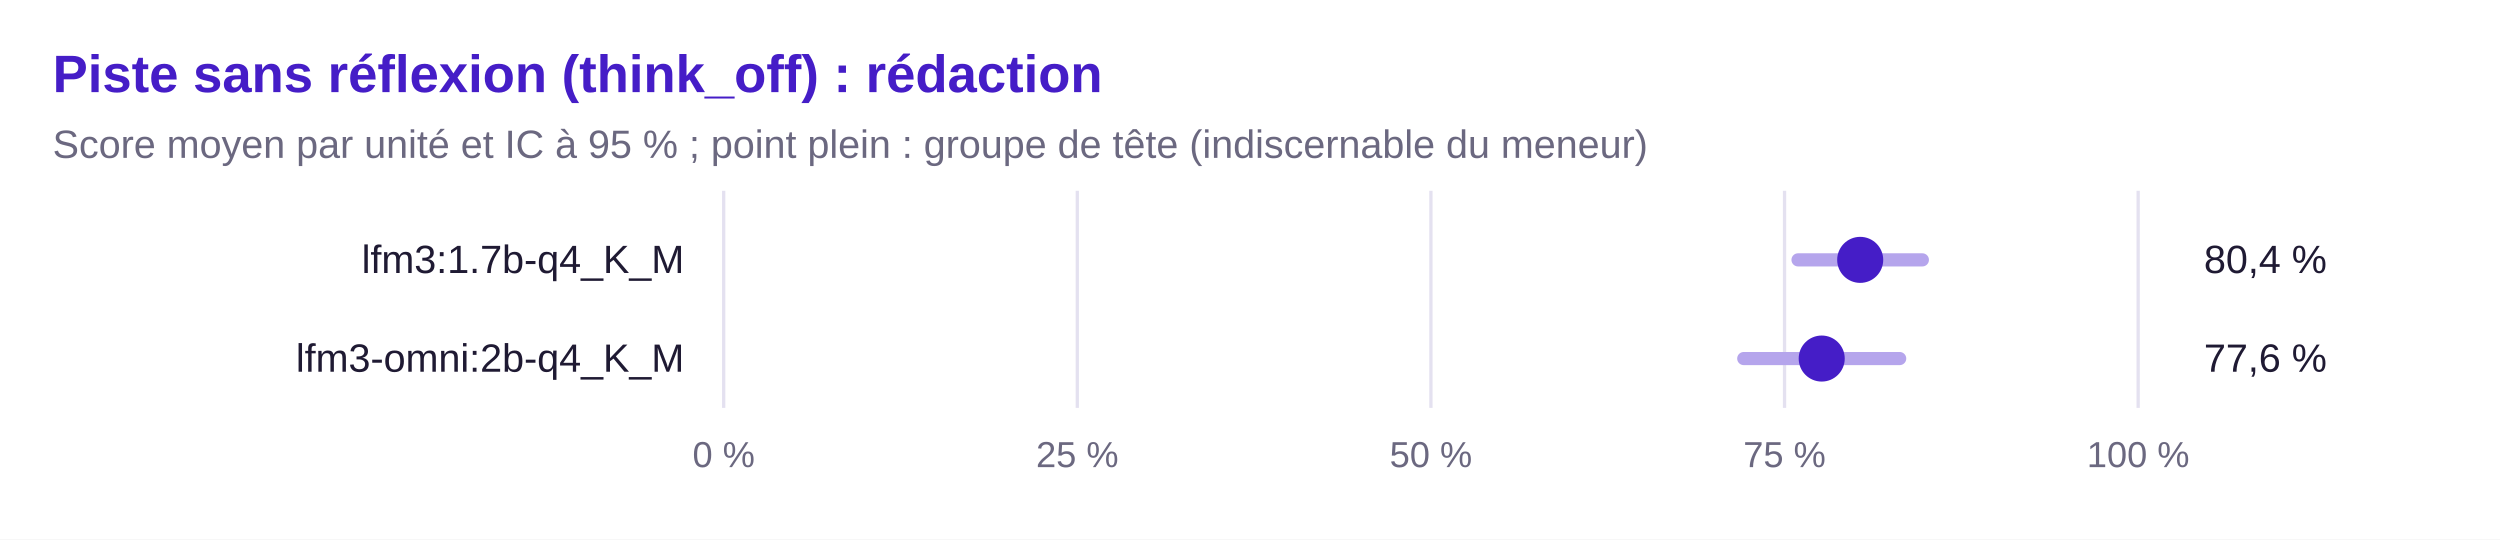
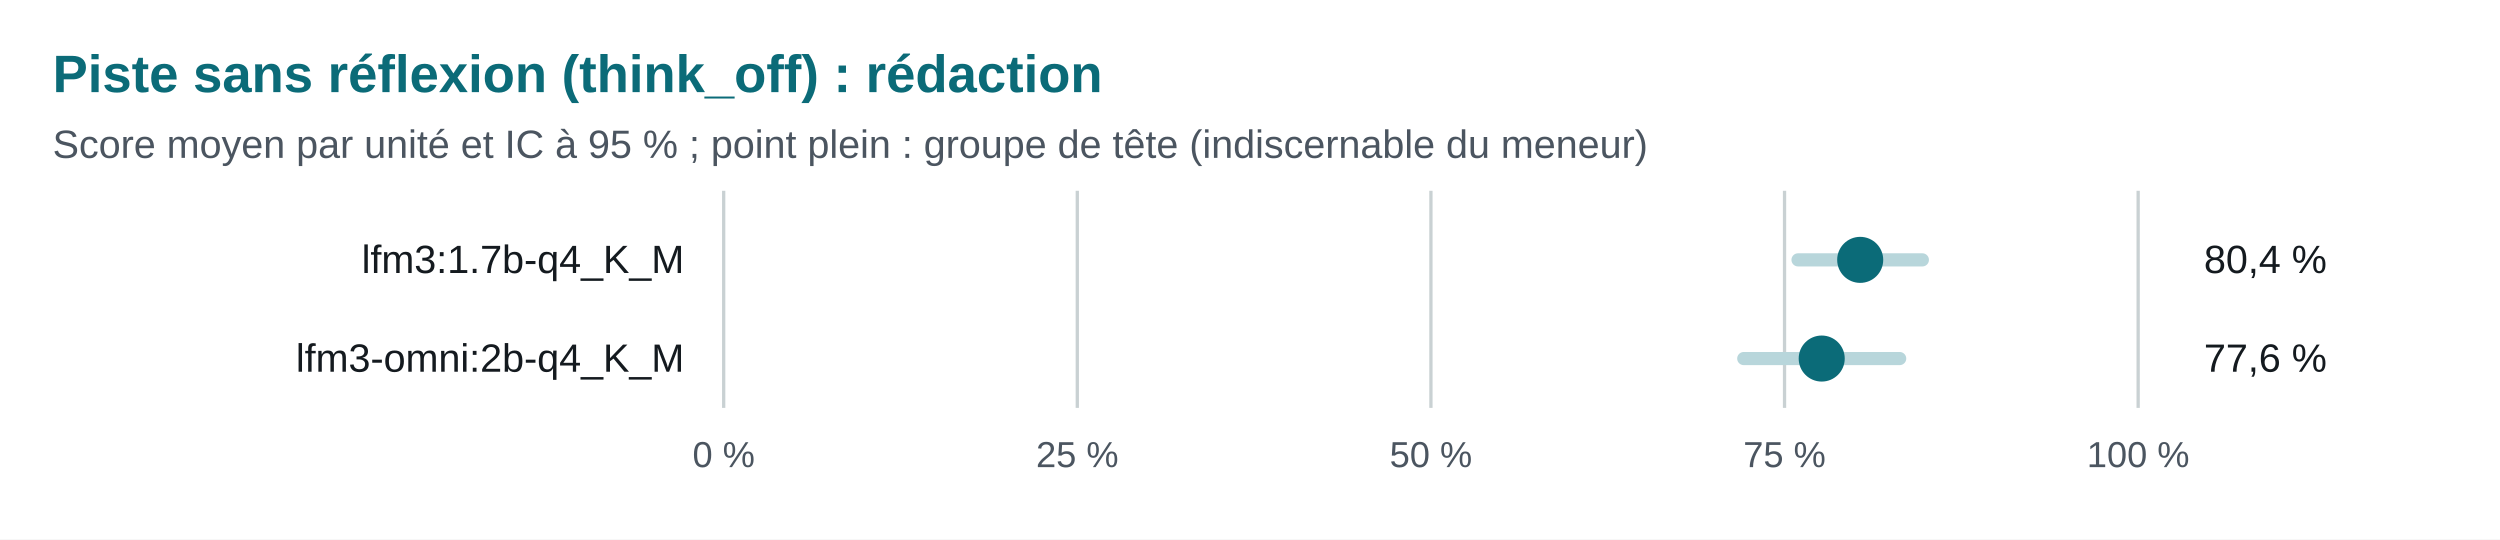
<svg xmlns="http://www.w3.org/2000/svg" width="760" height="164" viewBox="0 0 760 164" role="img" aria-label="Piste sans réflexion (think_off) : rédaction. lfm3:1.7b-q4_K_M : 80,4 % (IC à 95 % de 76,0 % à 84,7 %) ; lfm3-omni:2b-q4_K_M : 77,6 % (IC à 95 % de 72,1 % à 83,1 %).">
  <rect width="760" height="164" fill="#FFFFFF" />
-   <text x="16" y="28" font-family="Arial, Helvetica, sans-serif" font-size="16" font-weight="bold" fill="#451DC7">Piste sans réflexion (think_off) : rédaction</text>
-   <text x="16" y="48" font-family="Arial, Helvetica, sans-serif" font-size="12" fill="#6B6880">Score moyen par unité et IC à 95 % ; point plein : groupe de tête (indiscernable du meneur)</text>
-   <line x1="220.0" y1="58" x2="220.0" y2="124" stroke="#E4E1F0" stroke-width="1" />
-   <text x="220.0" y="142" font-family="Arial, Helvetica, sans-serif" font-size="11" fill="#6B6880" text-anchor="middle">0 %</text>
-   <line x1="327.5" y1="58" x2="327.5" y2="124" stroke="#E4E1F0" stroke-width="1" />
-   <text x="327.5" y="142" font-family="Arial, Helvetica, sans-serif" font-size="11" fill="#6B6880" text-anchor="middle">25 %</text>
-   <line x1="435.0" y1="58" x2="435.0" y2="124" stroke="#E4E1F0" stroke-width="1" />
-   <text x="435.0" y="142" font-family="Arial, Helvetica, sans-serif" font-size="11" fill="#6B6880" text-anchor="middle">50 %</text>
-   <line x1="542.5" y1="58" x2="542.5" y2="124" stroke="#E4E1F0" stroke-width="1" />
-   <text x="542.5" y="142" font-family="Arial, Helvetica, sans-serif" font-size="11" fill="#6B6880" text-anchor="middle">75 %</text>
-   <line x1="650.0" y1="58" x2="650.0" y2="124" stroke="#E4E1F0" stroke-width="1" />
-   <text x="650.0" y="142" font-family="Arial, Helvetica, sans-serif" font-size="11" fill="#6B6880" text-anchor="middle">100 %</text>
-   <text x="208" y="83.0" font-family="Arial, Helvetica, sans-serif" font-size="12" fill="#1F1A33" text-anchor="end">lfm3:1.7b-q4_K_M</text>
-   <line x1="546.6" y1="79.0" x2="584.4" y2="79.0" stroke="#B5A5EC" stroke-width="4" stroke-linecap="round" />
-   <circle cx="565.5" cy="79.0" r="6" fill="#451DC7" stroke="#451DC7" stroke-width="2" />
-   <text x="670" y="83.0" font-family="Arial, Helvetica, sans-serif" font-size="12" fill="#1F1A33">80,4 %</text>
-   <text x="208" y="113.0" font-family="Arial, Helvetica, sans-serif" font-size="12" fill="#1F1A33" text-anchor="end">lfm3-omni:2b-q4_K_M</text>
-   <line x1="530.1" y1="109.0" x2="577.5" y2="109.0" stroke="#B5A5EC" stroke-width="4" stroke-linecap="round" />
-   <circle cx="553.8" cy="109.0" r="6" fill="#451DC7" stroke="#451DC7" stroke-width="2" />
-   <text x="670" y="113.0" font-family="Arial, Helvetica, sans-serif" font-size="12" fill="#1F1A33">77,6 %</text>
+   <text x="16" y="28" font-family="Arial, Helvetica, sans-serif" font-size="16" font-weight="bold" fill="#0B6B78">Piste sans réflexion (think_off) : rédaction</text>
+   <text x="16" y="48" font-family="Arial, Helvetica, sans-serif" font-size="12" fill="#4B5560">Score moyen par unité et IC à 95 % ; point plein : groupe de tête (indiscernable du meneur)</text>
+   <line x1="220.0" y1="58" x2="220.0" y2="124" stroke="#C9D1D3" stroke-width="1" />
+   <text x="220.0" y="142" font-family="Arial, Helvetica, sans-serif" font-size="11" fill="#4B5560" text-anchor="middle">0 %</text>
+   <line x1="327.5" y1="58" x2="327.5" y2="124" stroke="#C9D1D3" stroke-width="1" />
+   <text x="327.5" y="142" font-family="Arial, Helvetica, sans-serif" font-size="11" fill="#4B5560" text-anchor="middle">25 %</text>
+   <line x1="435.0" y1="58" x2="435.0" y2="124" stroke="#C9D1D3" stroke-width="1" />
+   <text x="435.0" y="142" font-family="Arial, Helvetica, sans-serif" font-size="11" fill="#4B5560" text-anchor="middle">50 %</text>
+   <line x1="542.5" y1="58" x2="542.5" y2="124" stroke="#C9D1D3" stroke-width="1" />
+   <text x="542.5" y="142" font-family="Arial, Helvetica, sans-serif" font-size="11" fill="#4B5560" text-anchor="middle">75 %</text>
+   <line x1="650.0" y1="58" x2="650.0" y2="124" stroke="#C9D1D3" stroke-width="1" />
+   <text x="650.0" y="142" font-family="Arial, Helvetica, sans-serif" font-size="11" fill="#4B5560" text-anchor="middle">100 %</text>
+   <text x="208" y="83.0" font-family="Arial, Helvetica, sans-serif" font-size="12" fill="#141A1F" text-anchor="end">lfm3:1.7b-q4_K_M</text>
+   <line x1="546.6" y1="79.0" x2="584.4" y2="79.0" stroke="#B8D6DB" stroke-width="4" stroke-linecap="round" />
+   <circle cx="565.5" cy="79.0" r="6" fill="#0B6B78" stroke="#0B6B78" stroke-width="2" />
+   <text x="670" y="83.0" font-family="Arial, Helvetica, sans-serif" font-size="12" fill="#141A1F">80,4 %</text>
+   <text x="208" y="113.0" font-family="Arial, Helvetica, sans-serif" font-size="12" fill="#141A1F" text-anchor="end">lfm3-omni:2b-q4_K_M</text>
+   <line x1="530.1" y1="109.0" x2="577.5" y2="109.0" stroke="#B8D6DB" stroke-width="4" stroke-linecap="round" />
+   <circle cx="553.8" cy="109.0" r="6" fill="#0B6B78" stroke="#0B6B78" stroke-width="2" />
+   <text x="670" y="113.0" font-family="Arial, Helvetica, sans-serif" font-size="12" fill="#141A1F">77,6 %</text>
</svg>
